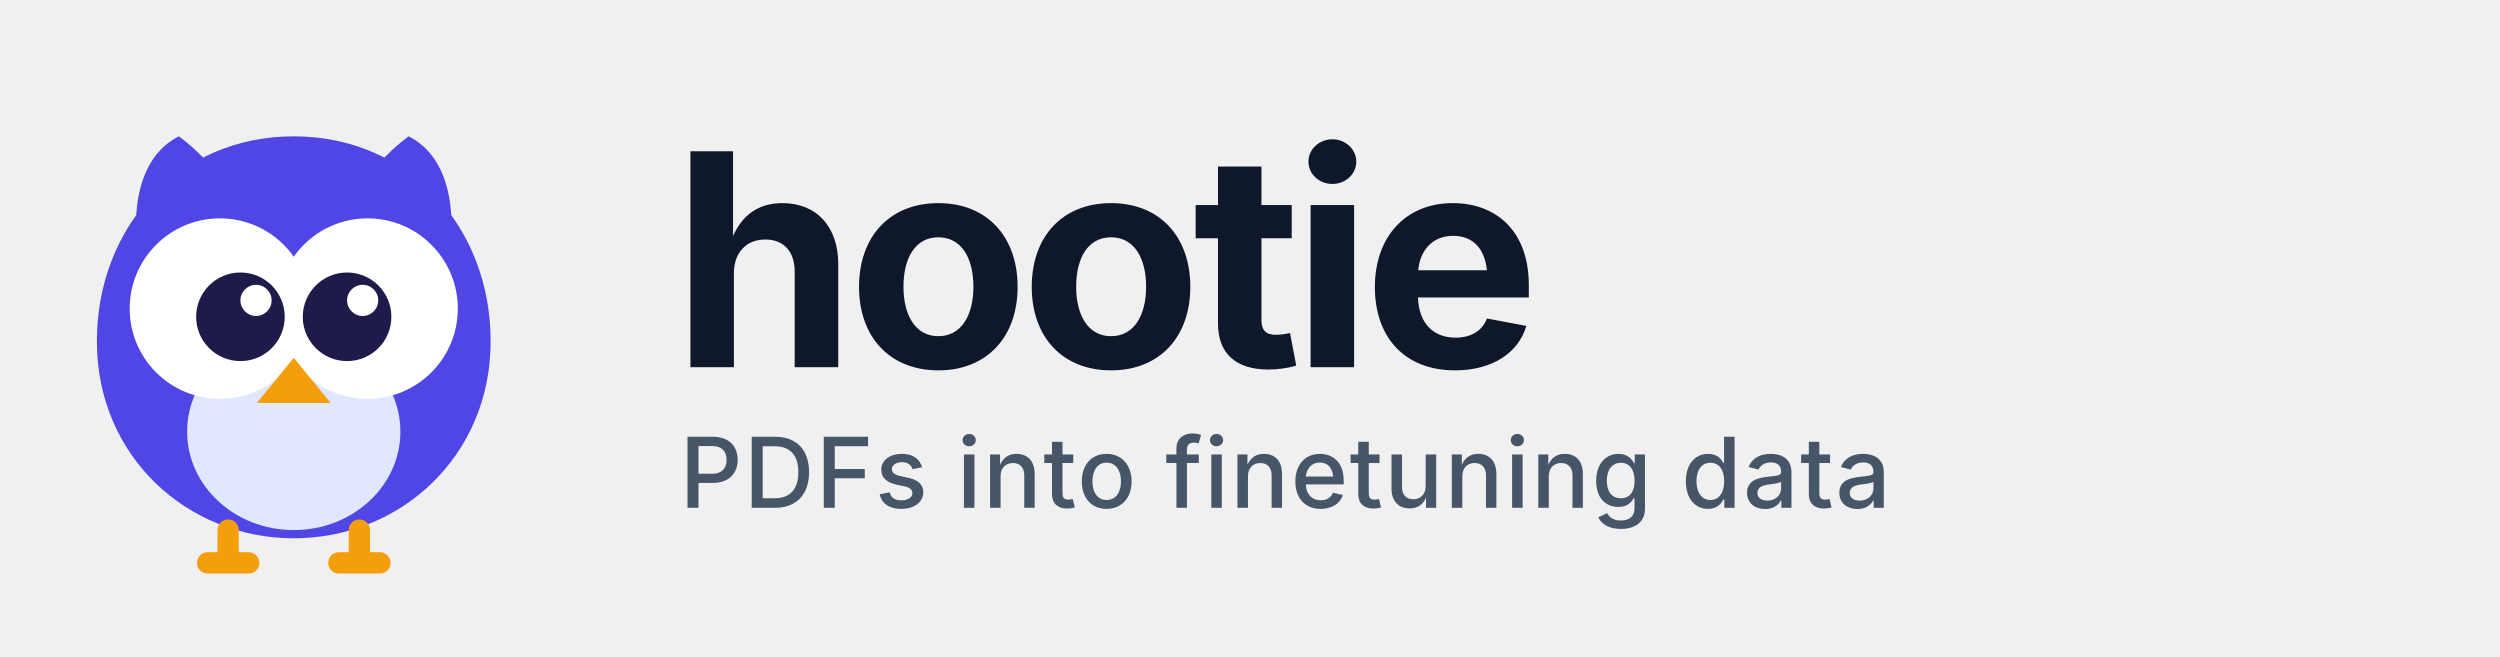
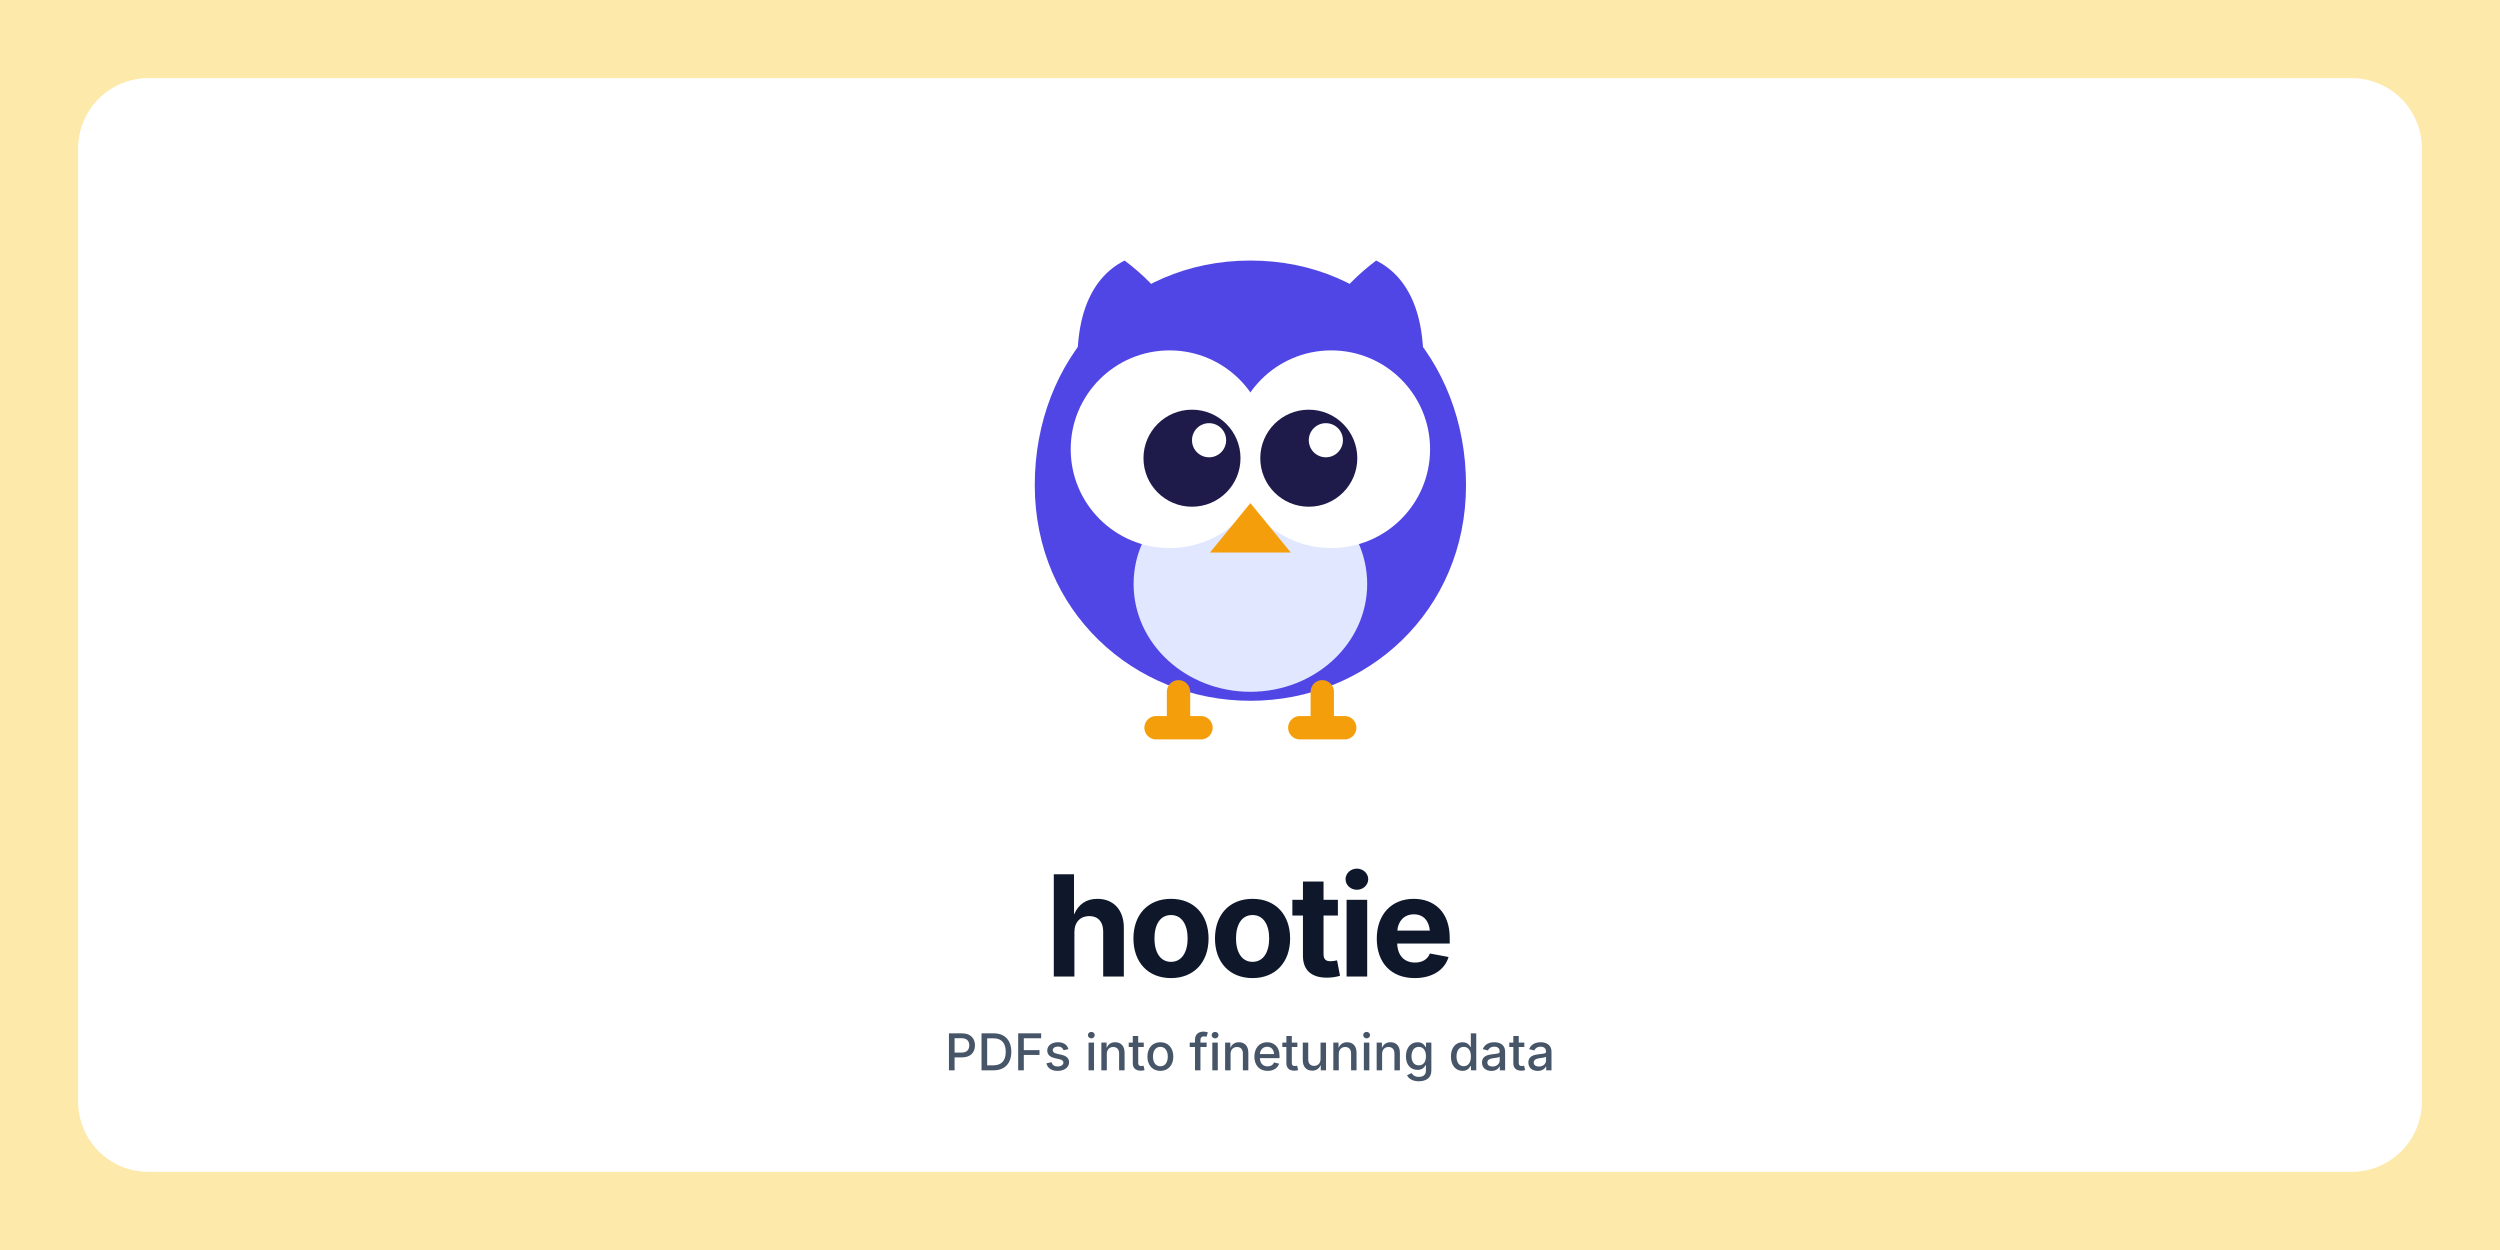
- <svg xmlns="http://www.w3.org/2000/svg" viewBox="0 0 320 84" width="320" height="84" role="img" aria-label="hootie">
-   <g transform="translate(4 8) scale(1.05)">
+ <svg xmlns="http://www.w3.org/2000/svg" viewBox="0 0 1280 640" width="1280" height="640" role="img" aria-label="hootie">
+   <rect width="1280" height="640" fill="#FDE9A9" />
+   <rect x="40" y="40" width="1200" height="560" rx="36" fill="#FFFFFF" />
+   <g transform="translate(493 92) scale(4.6)">
    <path d="M13 24 C12 16 14 11 18 9 C22 12 25 16 26 21 Z" fill="#4F46E5" />
    <path d="M51 24 C52 16 50 11 46 9 C42 12 39 16 38 21 Z" fill="#4F46E5" />
    <path d="M32 9 C46 9 56 20 56 34 C56 48 45 58 32 58 C19 58 8 48 8 34 C8 20 18 9 32 9 Z" fill="#4F46E5" />
    <ellipse cx="32" cy="45" rx="13" ry="12" fill="#E0E7FF" />
    <circle cx="23" cy="30" r="11" fill="#FFFFFF" />
    <circle cx="41" cy="30" r="11" fill="#FFFFFF" />
    <circle cx="25.5" cy="31" r="5.4" fill="#1E1B4B" />
    <circle cx="38.5" cy="31" r="5.4" fill="#1E1B4B" />
    <circle cx="27.4" cy="29" r="1.9" fill="#FFFFFF" />
    <circle cx="40.4" cy="29" r="1.9" fill="#FFFFFF" />
    <path d="M32 36 L27.5 41.5 L36.5 41.5 Z" fill="#F59E0B" stroke-linejoin="round" />
    <path d="M24 57 l0 4 M21.5 61 h5 M40 57 l0 4 M37.5 61 h5" stroke="#F59E0B" stroke-width="2.6" stroke-linecap="round" fill="none" />
  </g>
-   <text x="86" y="47" font-family="ui-sans-serif,-apple-system,BlinkMacSystemFont,'Segoe UI',Inter,Helvetica,Arial,sans-serif" font-size="38" font-weight="700" letter-spacing="-1.2" fill="#0F172A">hootie</text>
-   <text x="87" y="65" font-family="ui-sans-serif,-apple-system,BlinkMacSystemFont,'Segoe UI',Inter,Helvetica,Arial,sans-serif" font-size="12.5" font-weight="500" letter-spacing="0.2" fill="#475569">PDFs into finetuning data</text>
+   <text x="640" y="500" text-anchor="middle" font-family="ui-sans-serif,-apple-system,BlinkMacSystemFont,'Segoe UI',Inter,Helvetica,Arial,sans-serif" font-size="72" font-weight="700" letter-spacing="-2.4" fill="#0F172A">hootie</text>
+   <text x="640" y="548" text-anchor="middle" font-family="ui-sans-serif,-apple-system,BlinkMacSystemFont,'Segoe UI',Inter,Helvetica,Arial,sans-serif" font-size="26" font-weight="500" fill="#475569">PDFs into finetuning data</text>
</svg>
